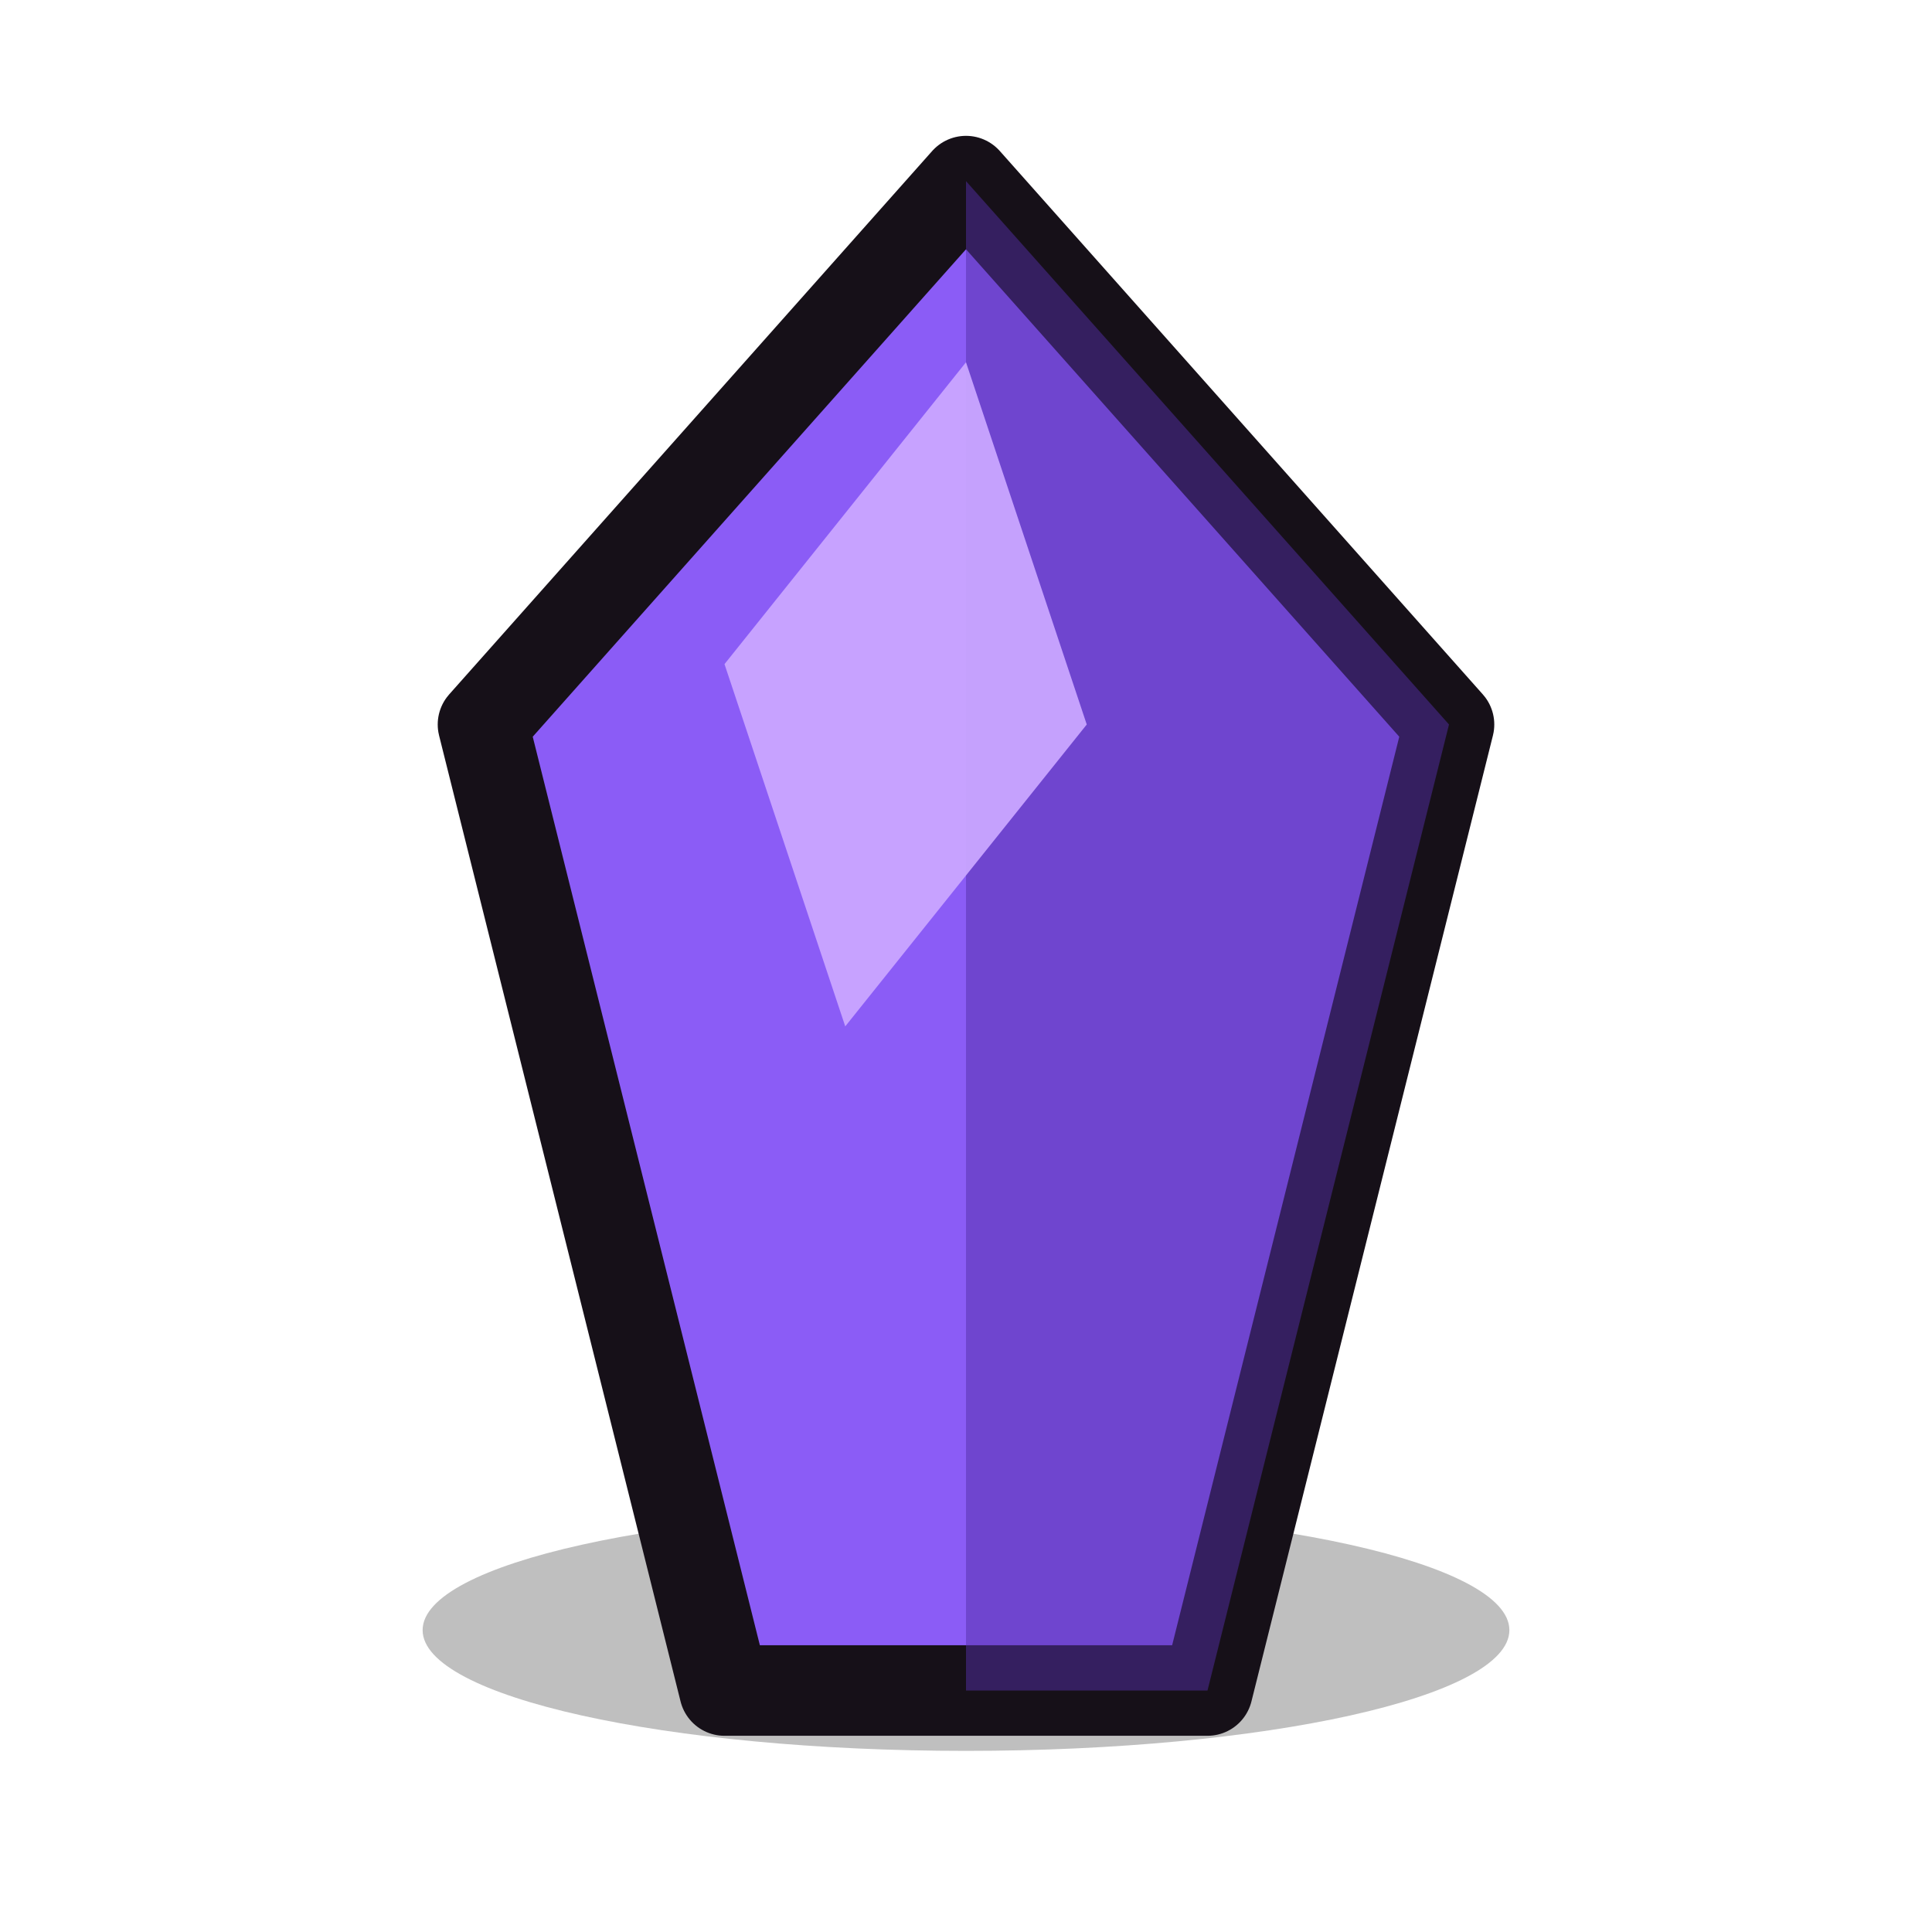
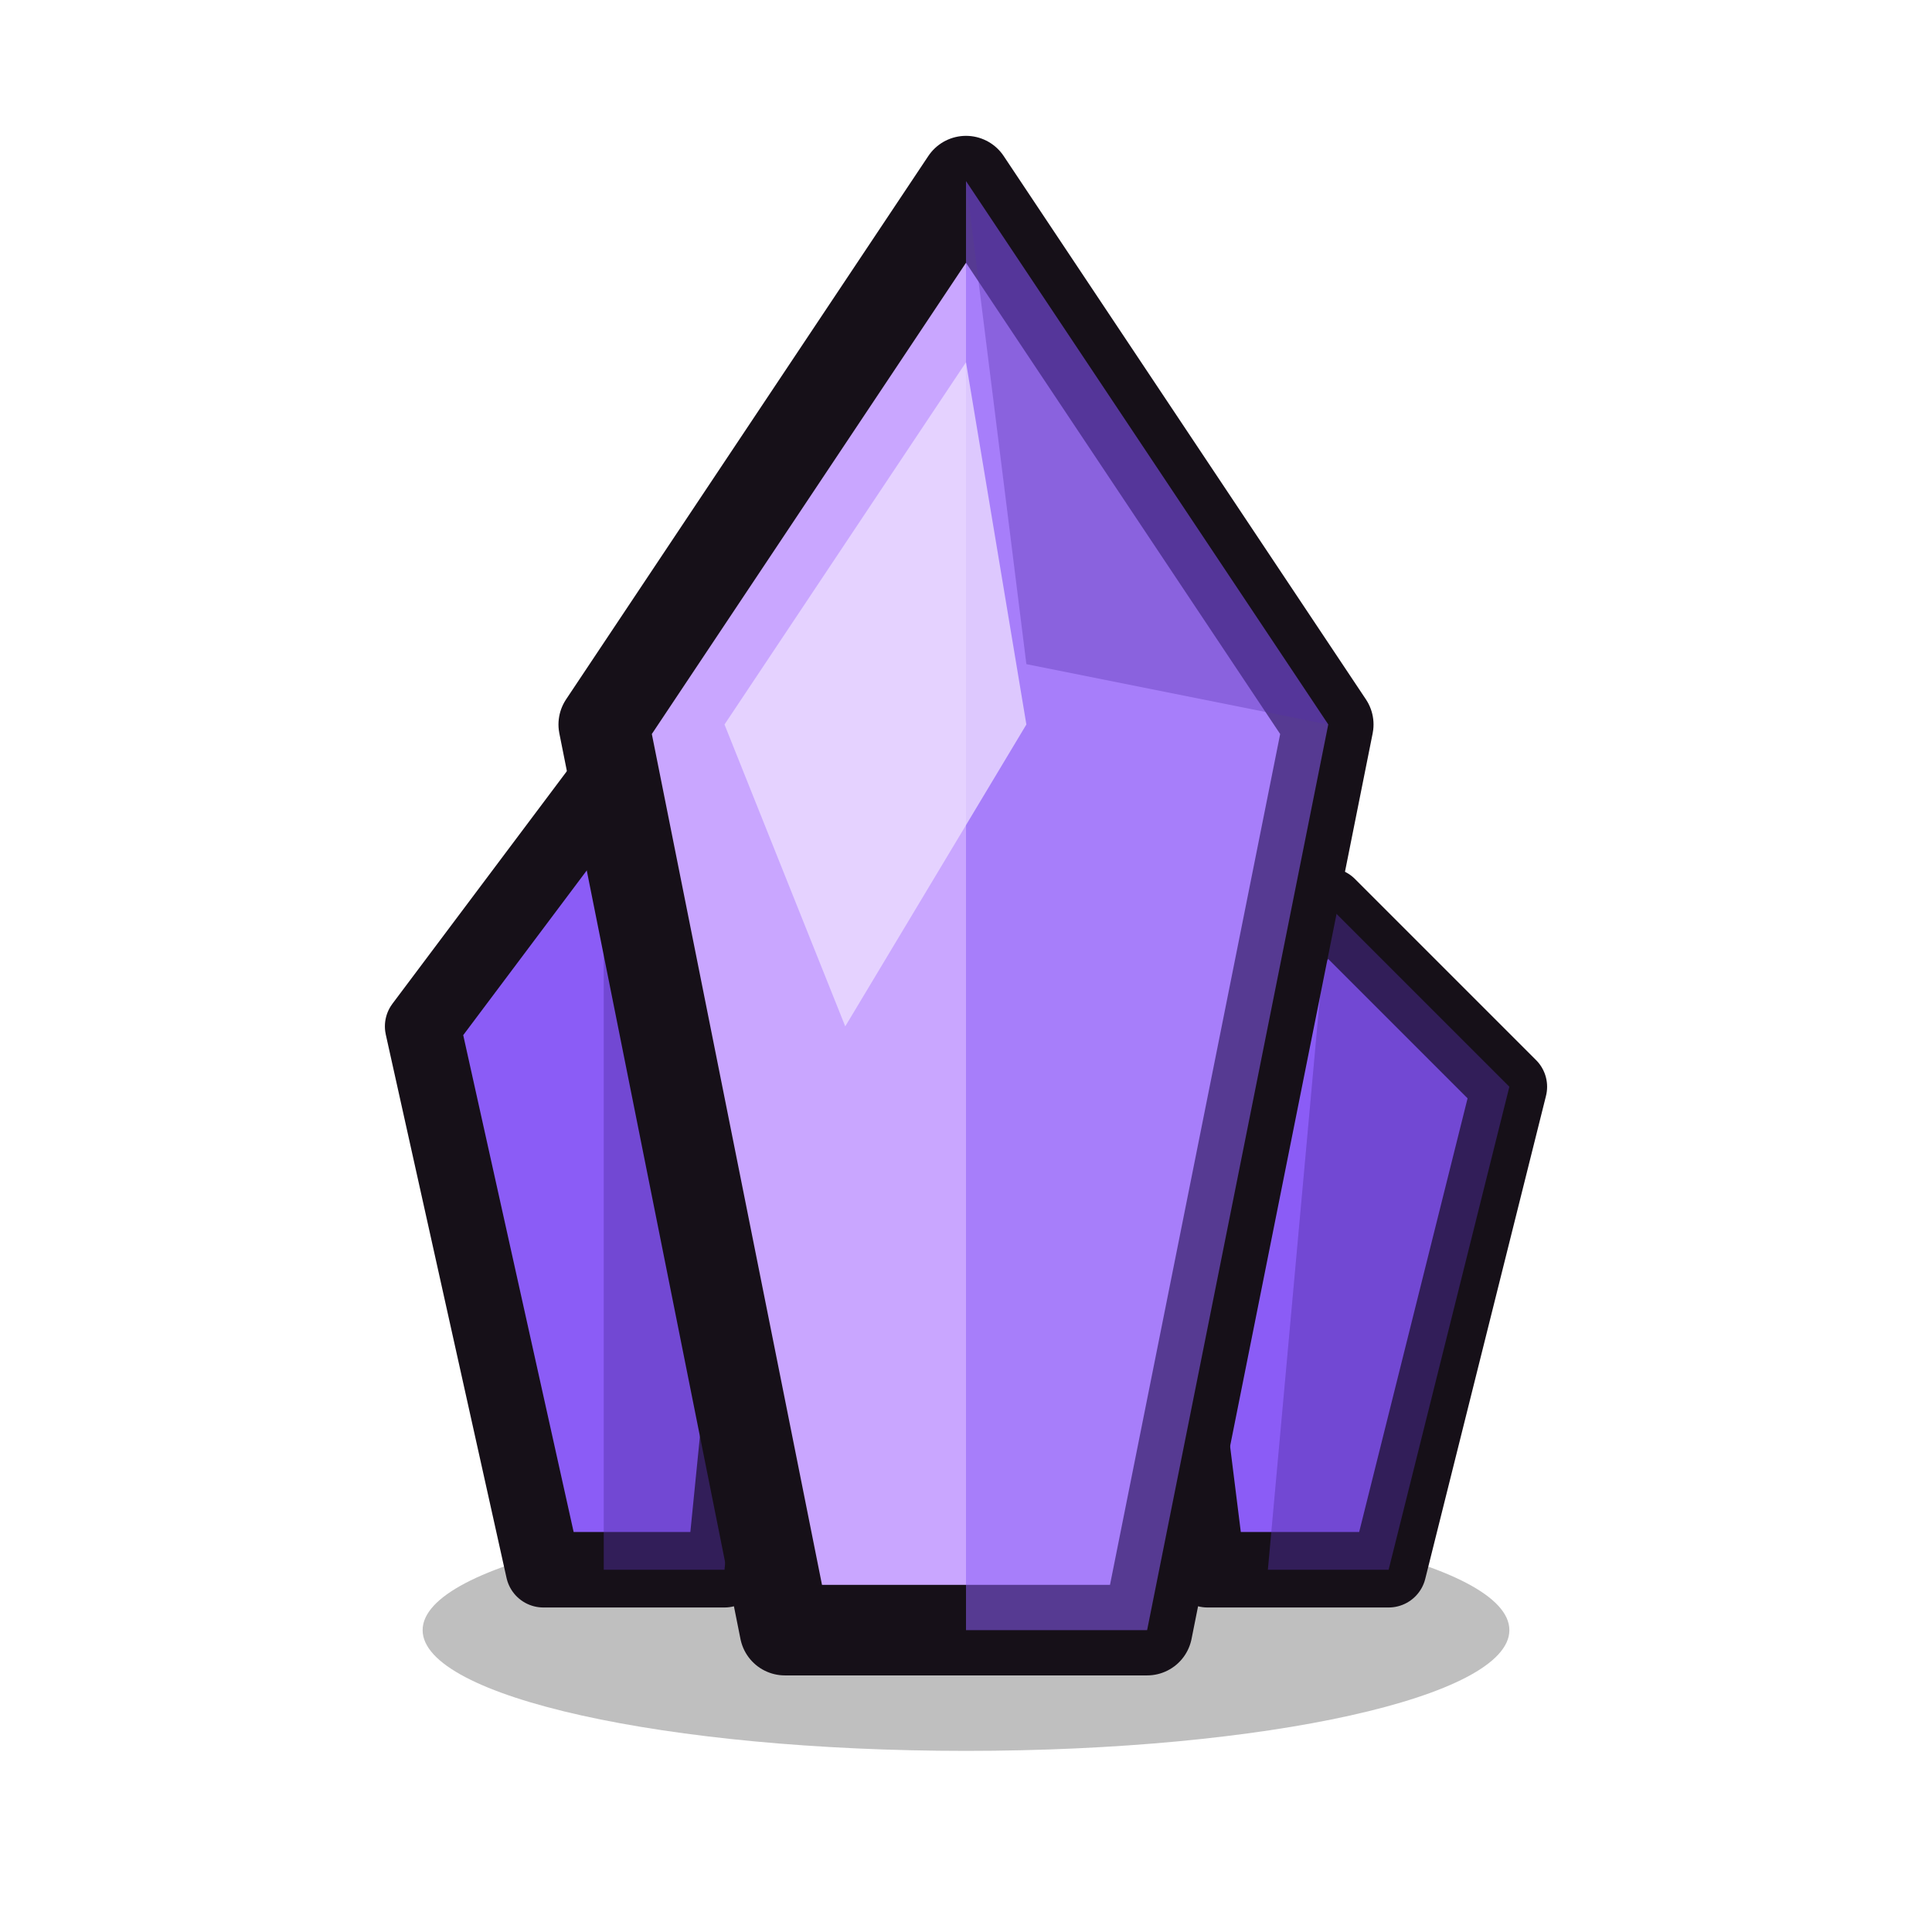
<svg xmlns="http://www.w3.org/2000/svg" viewBox="0 0 64 64">
  <ellipse cx="32" cy="54" rx="18" ry="4" fill="#000" opacity="0.25" />
-   <path d="M32 6 L48 24 L40 56 H24 L16 24 Z" fill="#8b5cf6" stroke="#161018" stroke-width="3" stroke-linejoin="round" />
-   <path d="M32 6 L48 24 L40 56 H32 Z" fill="#542ea8" opacity="0.5" />
-   <path d="M24 22 L32 12 L36 24 L28 34 Z" fill="#c9a6ff" opacity="0.95" />
+   <path d="M18 52 L14 34 L20 26 L26 32 L24 52 Z" fill="#8b5cf6" stroke="#161018" stroke-width="2.5" stroke-linejoin="round" />
+   <path d="M20 26 L26 32 L24 52 H20 Z" fill="#542ea8" opacity="0.45" />
+   <path d="M46 52 L50 36 L44 30 L38 36 L40 52 Z" fill="#8b5cf6" stroke="#161018" stroke-width="2.5" stroke-linejoin="round" />
+   <path d="M44 30 L50 36 L46 52 H42 Z" fill="#542ea8" opacity="0.45" />
+   <path d="M32 6 L44 24 L38 54 H26 L20 24 Z" fill="#c9a6ff" stroke="#161018" stroke-width="3" stroke-linejoin="round" />
+   <path d="M32 6 L44 24 L38 54 H32 Z" fill="#8b5cf6" opacity="0.55" />
+   <path d="M32 6 L44 24 L34 22 Z" fill="#542ea8" opacity="0.35" />
+   <path d="M24 24 L32 12 L34 24 L28 34 Z" fill="#efe0ff" opacity="0.75" />
</svg>
